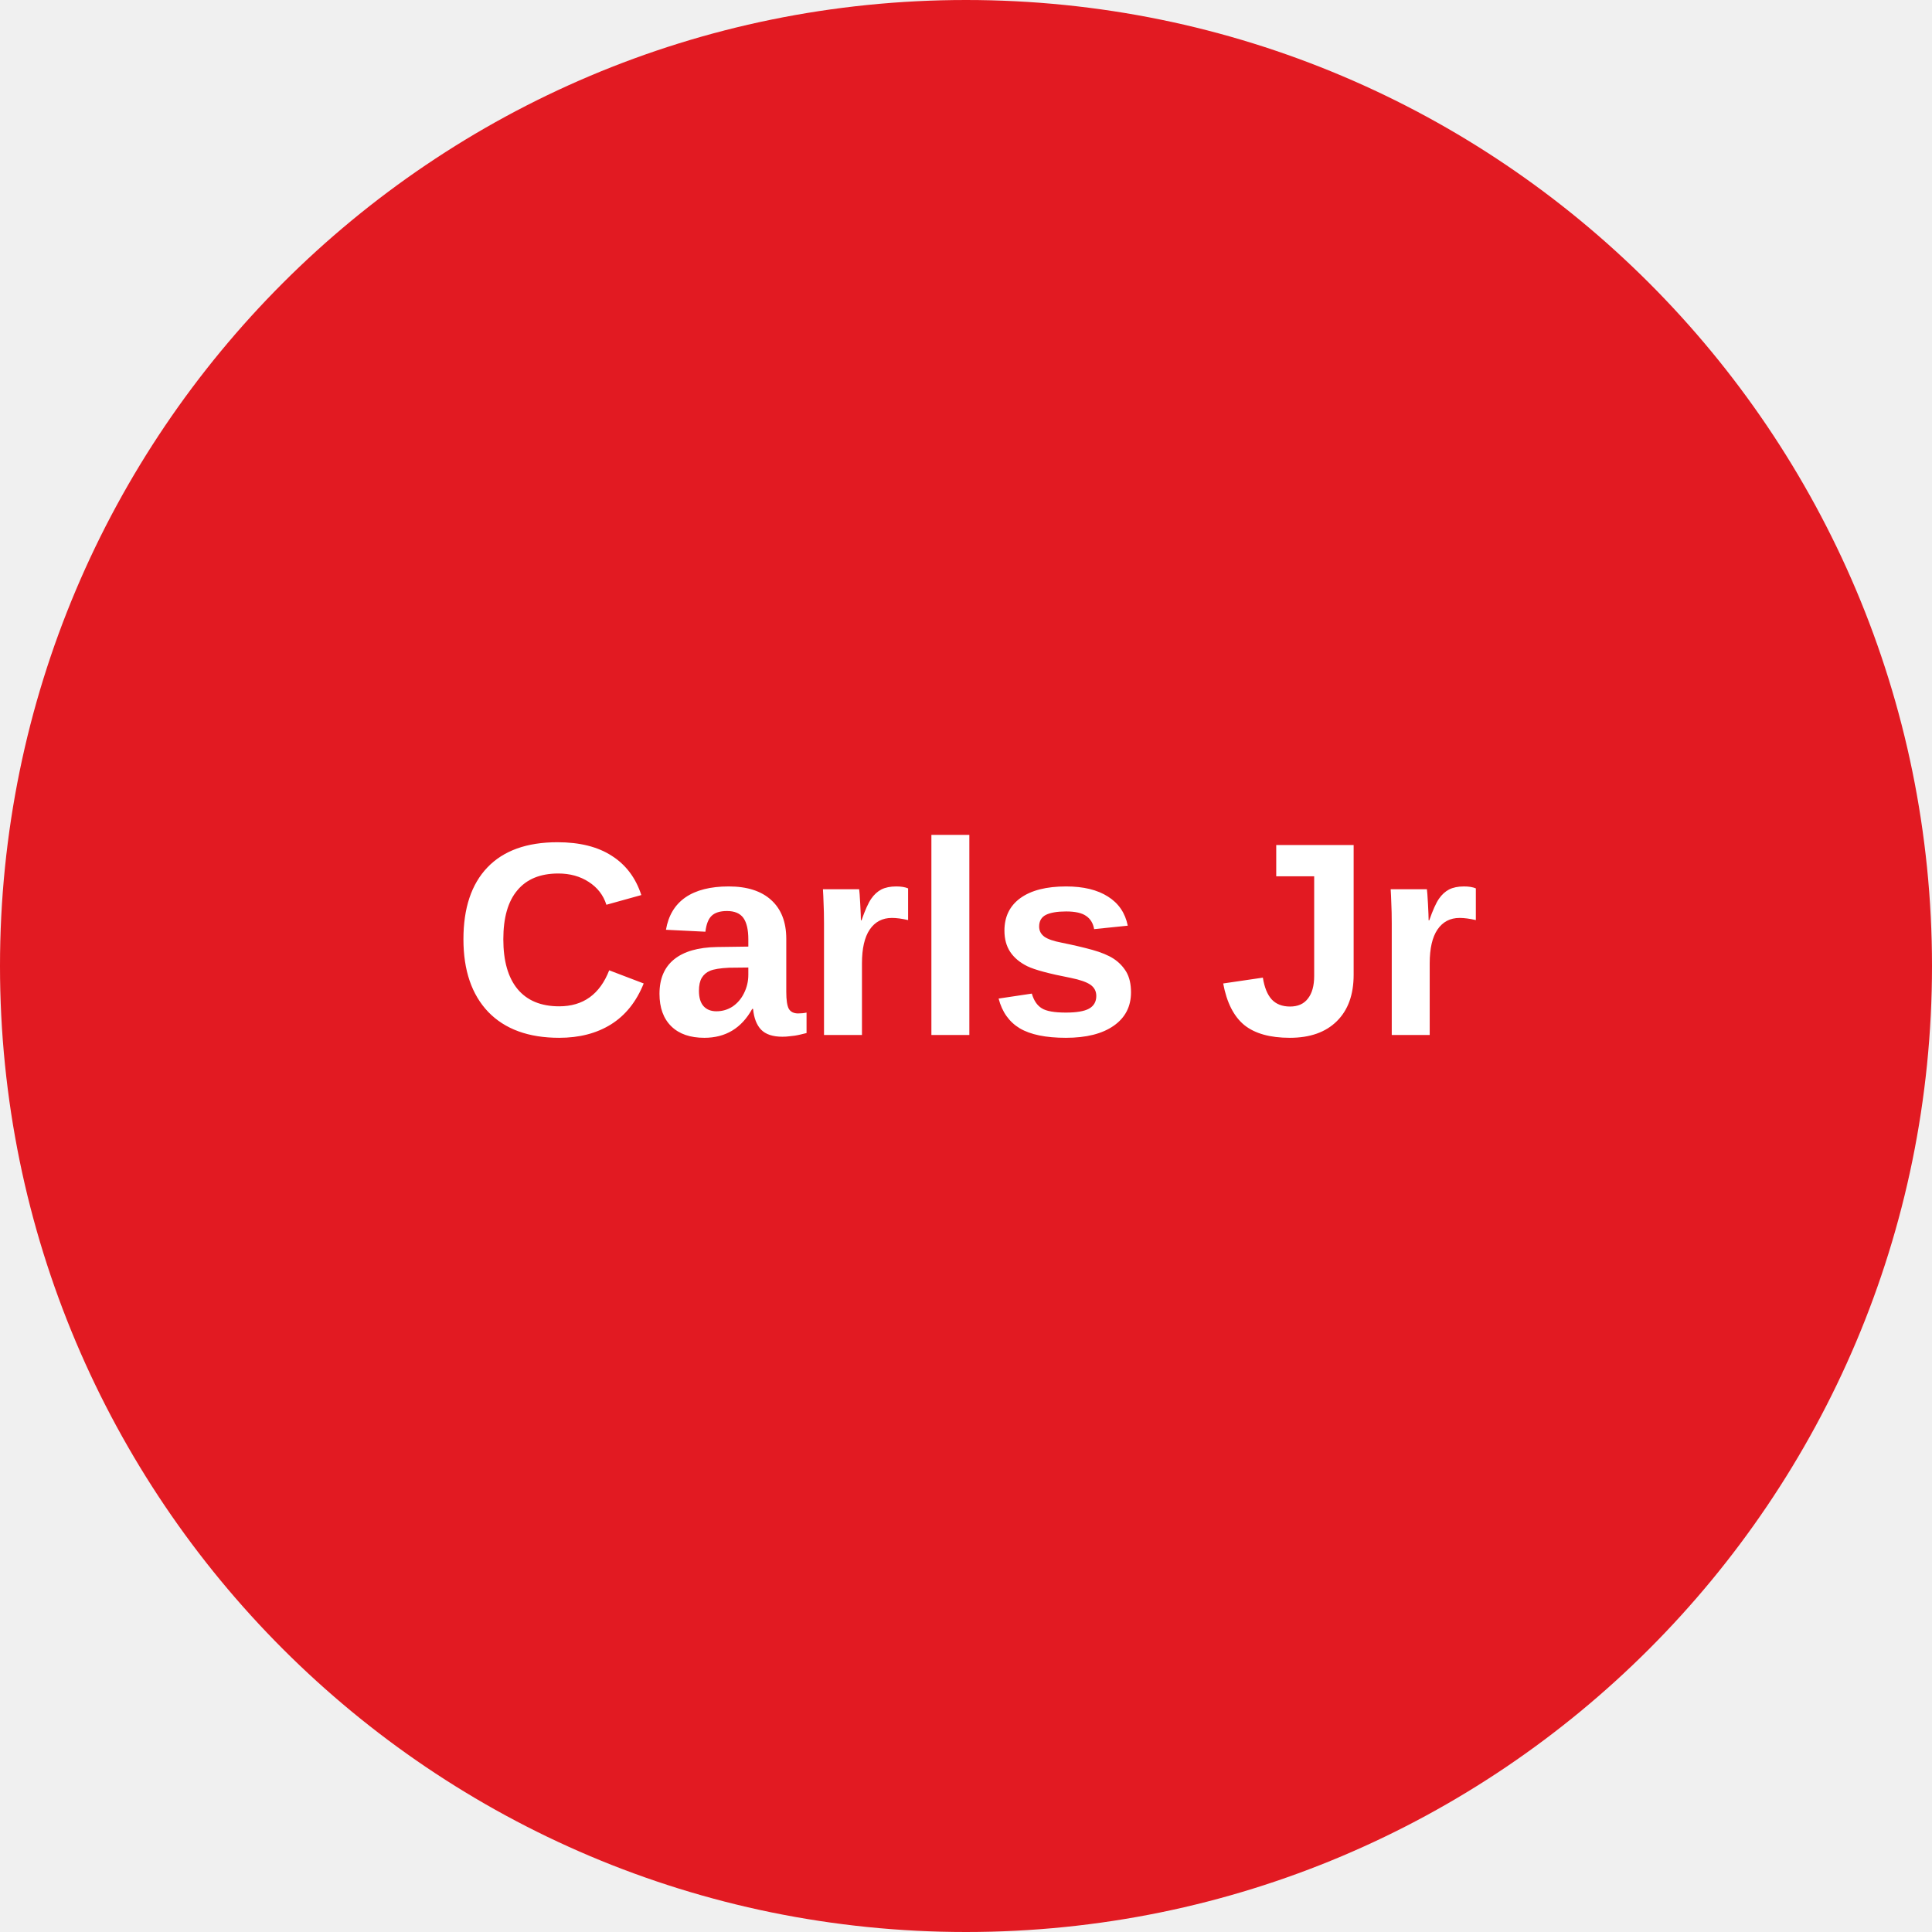
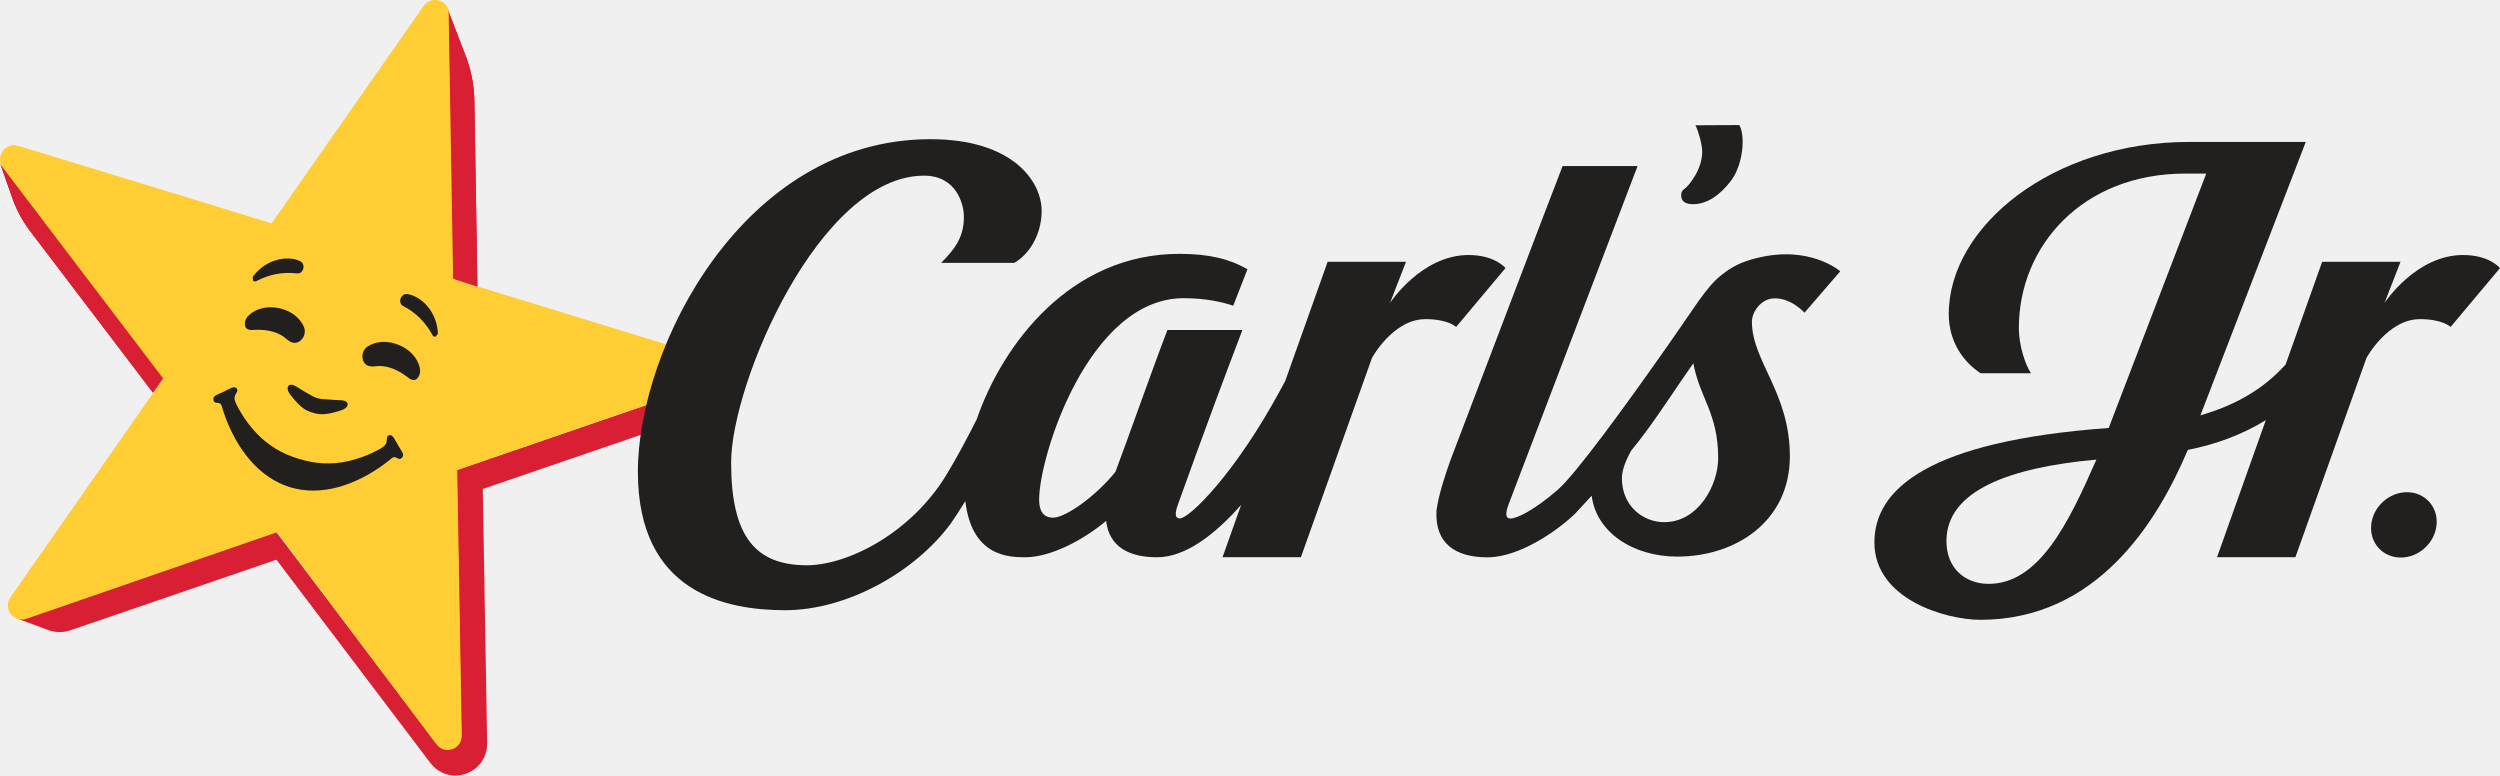
- <svg xmlns="http://www.w3.org/2000/svg" viewBox="0 0 140 140">
-   <circle cx="70" cy="70" r="70" fill="#E21A22" />
-   <text x="70" y="75" font-family="Arial, sans-serif" font-size="20" font-weight="bold" fill="white" text-anchor="middle">Carls Jr</text>
+ <svg xmlns="http://www.w3.org/2000/svg" version="1.1" id="svg2" xml:space="preserve" width="2654.666" height="823.493" viewBox="0 0 2654.666 823.493">
+   <defs id="defs6">
+     <clipPath clipPathUnits="userSpaceOnUse" id="clipPath16">
+       <path d="M 0,617.62 H 1991 V 0 H 0 Z" id="path14" />
+     </clipPath>
+   </defs>
+   <g id="g8" transform="matrix(1.333333,0,0,-1.333333,0,823.4933)">
+     <g id="g10">
+       <g id="g12" clip-path="url(#clipPath16)">
+         <g id="g18" transform="translate(1022.588,790.517)">
+           <path d="m 0,0 134.518,46.069 c 3.97,1.36 6.656,5.049 6.714,9.226 l 0.222,15.841 c -0.049,-3.295 -1.934,-6.566 -5.72,-7.862 l -151.468,-51.829 2.747,-159.472 c 0.141,-8.192 -10.339,-11.778 -15.294,-5.232 l -96.422,127.374 -151.541,-51.964 c -1.619,-0.555 -3.18,-0.591 -4.611,-0.277 l -1.061,0.285 19.48,-7.228 c 4.35,-1.633 9.139,-1.703 13.535,-0.197 l 124.346,42.592 92.688,-122.347 c 11.315,-15.131 34.772,-6.979 34.503,11.877 z" style="fill:#da1a32;fill-opacity:1;fill-rule:evenodd;stroke:none" id="path20" />
+         </g>
+         <g id="g22" transform="translate(384.4814,228.2077)">
+           <path d="m 0,0 177.485,60.807 c 5.237,1.795 8.781,6.664 8.858,12.177 l 0.293,20.908 c -0.064,-4.349 -2.552,-8.666 -7.546,-10.376 l -199.85,-68.41 3.624,-210.487 c 0.187,-10.813 -13.64,-15.546 -20.178,-6.907 l -127.22,168.122 -199.946,-68.587 c -2.136,-0.732 -4.196,-0.78 -6.083,-0.366 l -1.401,0.376 25.702,-9.54 c 5.741,-2.156 12.059,-2.247 17.86,-0.26 l 164.063,56.218 122.294,-161.488 c 14.928,-19.971 45.878,-9.211 45.523,15.677 z" style="fill:#d81f33;fill-opacity:1;fill-rule:evenodd;stroke:none" id="path24" />
+         </g>
+         <g id="g26" transform="translate(357.3425,606.2454)">
+           <path d="m 0,0 3.53,-210.621 19.351,-6.29 -2.434,148.296 c -0.228,12.913 -2.841,25.652 -7.696,37.498 L -0.59,3.556 C -0.237,2.468 -0.022,1.284 0,0" style="fill:#d81f33;fill-opacity:1;fill-rule:evenodd;stroke:none" id="path28" />
+         </g>
+         <g id="g30" transform="translate(1.649,484.8384)">
+           <path d="m 0,0 c -0.743,0.962 -1.269,1.975 -1.649,3.003 l 8.852,-25.244 c 3.436,-10.605 8.655,-20.561 15.439,-29.443 l 97.539,-128.254 8.041,11.395 z" style="fill:#d81f33;fill-opacity:1;fill-rule:evenodd;stroke:none" id="path32" />
+         </g>
+         <g id="g34" transform="translate(563.2027,333.3476)">
+           <path d="m 0,0 -201.733,61.963 -3.748,211.27 c -0.193,10.863 -14.142,15.137 -20.362,6.238 L -346.854,106.414 c -26.025,8.108 -143.627,43.969 -201.866,61.714 -10.37,3.162 -18.688,-8.978 -12.183,-17.491 l 127.015,-168.788 -121.027,-173.318 c -6.218,-8.905 2.568,-20.58 12.821,-17.04 l 199.536,68.919 105.423,-140.28 21.536,-28.657 c 6.525,-8.682 20.323,-3.926 20.137,6.94 l -3.616,211.51 199.44,68.743 C 10.615,-17.801 10.367,-3.183 0,0" style="fill:#ffce34;fill-opacity:1;fill-rule:evenodd;stroke:none" id="path36" />
+         </g>
+         <g id="g38" transform="translate(357.3425,606.2454)">
+           <path d="m 0,0 3.53,-210.621 19.351,-6.29 -2.434,148.296 c -0.228,12.913 -2.841,25.652 -7.696,37.498 L -0.59,3.556 C -0.414,3.014 -0.271,2.45 -0.172,1.857 -0.07,1.263 -0.012,0.643 0,0" style="fill:#d81f33;fill-opacity:1;fill-rule:evenodd;stroke:none" id="path40" />
+         </g>
+         <g id="g42" transform="translate(1.6472,484.8419)">
+           <path d="m 0,0 c -0.374,0.486 -0.695,0.985 -0.969,1.491 -0.274,0.497 -0.492,1.001 -0.678,1.508 l 8.85,-25.241 c 3.436,-10.605 8.655,-20.561 15.439,-29.444 l 97.539,-128.255 8.042,11.393 z" style="fill:#d81f33;fill-opacity:1;fill-rule:evenodd;stroke:none" id="path44" />
+         </g>
+         <g id="g46" transform="translate(201.4769,394.1326)">
+           <path d="m 0,0 1.511,-0.737 0.875,0.226 c 10.674,5.559 21.377,7.615 32.715,6.254 2.584,-0.326 4.349,1.588 4.928,3.63 0.607,2.113 0.07,4.949 -2.528,6.169 C 27.194,20.405 9.841,16.988 -0.184,2.978 Z" style="fill:#221f1f;fill-opacity:1;fill-rule:nonzero;stroke:none" id="path48" />
+         </g>
+         <g id="g50" transform="translate(346.9333,349.4701)">
+           <path d="m 0,0 -1.666,0.241 -0.593,0.667 c -5.761,10.621 -13.485,18.32 -23.636,23.553 -2.33,1.191 -2.725,3.772 -2.076,5.786 0.678,2.098 2.697,4.155 5.535,3.701 C -11.183,32.189 1.299,19.597 1.807,2.354 Z" style="fill:#221f1f;fill-opacity:1;fill-rule:nonzero;stroke:none" id="path52" />
+         </g>
+         <g id="g54" transform="translate(231.6208,302.7486)">
+           <path d="m 0,0 c 7.991,-10.068 11.592,-12.011 17.367,-13.783 2.386,-0.738 4.645,-1.206 7.314,-1.22 3.671,-0.042 8.132,0.766 14.755,2.879 3.896,1.233 6.057,3.19 5.803,5.246 -0.212,1.659 -2.076,2.837 -4.745,2.964 -3.219,0.17 -5.125,0.255 -6.452,0.326 -3.036,0.142 -3.036,0.142 -8.726,0.624 l -0.593,0.057 c -1.271,0.113 -2.527,0.354 -3.812,0.723 -1.285,0.426 -2.457,0.922 -3.587,1.546 l -0.409,0.241 C 11.846,2.439 11.846,2.439 9.262,4.027 8.133,4.722 6.495,5.715 3.699,7.402 1.412,8.792 -0.777,8.877 -1.892,7.601 -3.248,6.041 -2.542,3.205 0,0" style="fill:#221f1f;fill-opacity:1;fill-rule:nonzero;stroke:none" id="path56" />
+         </g>
+         <g id="g58" transform="translate(222.3726,372.1744)">
+           <path d="m 0,0 c -9.277,2.014 -18.313,-0.085 -24.187,-5.601 -3.375,-3.191 -3.728,-7.19 -2.612,-9.558 0.791,-1.659 3.361,-2.439 5.506,-2.198 1.638,0.184 9.729,0.638 16.775,-1.531 7.059,-2.17 10.476,-5.829 11.451,-6.637 0.974,-0.808 3.543,-2.099 5.068,-2.113 1.652,-0.042 3.304,0.539 4.759,1.702 2.795,2.198 4.701,6.665 2.965,10.905 C 16.689,-7.643 9.318,-2.028 0,0" style="fill:#221f1f;fill-opacity:1;fill-rule:nonzero;stroke:none" id="path60" />
+         </g>
+         <g id="g62" transform="translate(317.384,342.9996)">
+           <path d="m 0,0 c 8.825,-3.531 15.15,-10.352 16.929,-18.222 1.031,-4.552 -0.918,-8.054 -3.163,-9.387 -1.567,-0.936 -4.137,-0.156 -5.775,1.262 -1.256,1.063 -7.709,5.984 -14.769,8.154 -7.045,2.169 -11.93,1.049 -13.173,0.935 -1.257,-0.127 -4.123,0.256 -5.394,1.078 -1.383,0.908 -2.428,2.297 -2.993,4.084 -1.087,3.403 -0.198,8.168 3.615,10.721 C -18.101,3.034 -8.853,3.559 0,0" style="fill:#221f1f;fill-opacity:1;fill-rule:nonzero;stroke:none" id="path64" />
+         </g>
+         <g id="g66" transform="translate(317.1324,262.8152)">
+           <path d="m 0,0 c -2.245,3.8 -4.293,9.373 -7.455,8.111 -1.977,-0.794 -1.384,-2.779 -1.794,-5.02 -0.31,-1.73 -1.016,-3.332 -4.475,-5.346 -2.612,-1.474 -5.027,-2.722 -7.3,-3.758 -5.888,-2.779 -12.298,-4.963 -19.09,-6.494 -12.721,-2.751 -25.09,-2.411 -39.209,1.928 -14.134,4.325 -24.568,10.99 -33.591,20.42 -4.772,5.077 -8.881,10.508 -12.199,16.123 -1.313,2.127 -2.626,4.509 -3.968,7.204 -1.751,3.616 -1.44,5.332 -0.734,6.934 0.918,2.099 2.513,3.417 1.313,5.19 -1.92,2.808 -6.721,-0.667 -10.702,-2.552 -5.902,-2.794 -8.656,-3.106 -7.823,-6.779 0.819,-3.573 5.168,-0.326 6.369,-4.282 h 0.013 c 3.064,-10.749 13.386,-40.386 37.572,-56.722 4.985,-3.36 10.548,-6.154 16.774,-8.111 l 0.099,-0.028 0.085,-0.029 c 6.241,-1.871 12.425,-2.68 18.426,-2.694 29.143,-0.042 54.205,18.732 62.733,25.922 3.205,2.595 4.998,-2.524 7.667,-0.028 C 5.45,-7.445 3.332,-5.63 0,0" style="fill:#221f1f;fill-opacity:1;fill-rule:nonzero;stroke:none" id="path68" />
+         </g>
+         <g id="g70" transform="translate(1348.451,455.0148)">
+           <path d="m 0,0 c 11.269,0 21.552,7.476 30.043,18.535 9.507,12.398 11.821,35.544 6.701,44.473 L 1.763,62.839 C 3.85,59.072 7.193,47.788 7.193,41.864 7.193,27.181 -3.851,14.204 -7.096,12.088 -9.549,10.508 -9.549,7.983 -9.549,6.968 -9.549,2.327 -6.376,0 0,0" style="fill:#221f1f;fill-opacity:1;fill-rule:nonzero;stroke:none" id="path72" />
+         </g>
+         <g id="g74" transform="translate(1916.932,225.6281)">
+           <path d="m 0,0 c -14.402,0 -27.153,-11.665 -28.507,-26.038 -1.368,-14.359 9.182,-26.01 23.556,-26.01 14.387,0 27.138,11.651 28.492,26.01 C 24.91,-11.665 14.358,0 0,0" style="fill:#221f1f;fill-opacity:1;fill-rule:nonzero;stroke:none" id="path76" />
+         </g>
+         <g id="g78" transform="translate(1582.414,152.6502)">
+           <path d="m 0,0 c -16.94,0.451 -32.272,11.863 -32.272,34.092 0,40.101 50.045,58.565 119.428,64.87 C 65.039,48.522 41.216,-1.129 0,0 m 379.134,261.878 c -37.52,0 -62.514,-38.17 -62.514,-38.17 l 12.722,32.753 h -62.401 l -29.113,-81.825 c -18.69,-20.663 -41.229,-32.696 -67.832,-40.453 l 83.897,217.728 h -27.885 l -0.155,0.028 h -64.658 c -109.57,0 -191.62,-67.677 -191.62,-137.047 0,-22.314 11.834,-38.365 25.418,-47.195 9.648,0 25.756,0.028 40.101,0.028 -4.246,6.051 -9.69,21.652 -9.69,35.996 0,65.223 50.553,123.012 132.518,123.012 h 16.729 c 0,0 -77.042,-200.887 -77.705,-202.607 C -46.321,113.773 -89.652,75.618 -89.652,33.062 c 0,-45.475 57.041,-61.71 84.377,-61.71 92.431,0 140.629,77.114 165.242,135.312 22.949,4.542 43.712,12.37 62.105,23.71 L 183.241,21.215 h 62.401 l 56.59,158.668 c 0,0 16.758,30.919 42.612,30.919 18.224,0 24.416,-6.206 24.416,-6.206 l 39.326,46.871 c 0,0 -8.266,10.411 -29.452,10.411" style="fill:#221f1f;fill-opacity:1;fill-rule:nonzero;stroke:none" id="path80" />
+         </g>
+         <g id="g82" transform="translate(1198.977,404.1177)">
+           <path d="m 0,0 c 0,0 -8.266,10.41 -29.451,10.41 -37.52,0 -62.514,-38.169 -62.514,-38.169 l 12.722,32.752 h -62.415 l -33.725,-94.829 c -1.553,-2.877 -3.047,-5.656 -4.444,-8.195 -35.348,-65.208 -71.711,-101.36 -79.624,-101.36 -3.766,0 -4.118,3.992 -1.255,11.538 2.877,7.546 19.112,54.418 51.187,138.569 h -59.693 c -10.367,-26.587 -32.329,-88.933 -41.427,-112.996 -15.966,-19.747 -39.776,-36.49 -49.692,-36.49 -11.058,0 -11.058,11.058 -11.058,14.585 0,34.388 39.523,160.206 115.056,160.206 17.476,0 30.466,-2.962 39.508,-5.981 l 11.327,29.072 c -14.077,8.053 -30.383,12.229 -54.193,12.229 -86.535,0 -140.642,-71.471 -161.504,-131.954 -6.234,-12.385 -15.29,-29.677 -24.317,-44.446 -28.239,-46.265 -78.947,-72.19 -112.32,-71.626 -39.381,0.649 -58.875,22.723 -58.875,81.796 0,63.135 70.455,228.49 153.619,228.49 26.053,0 31.752,-23.005 31.752,-32.597 0,-15.487 -6.052,-24.769 -18.111,-36.843 h 58.268 c 10.861,6.108 21.764,21.44 21.764,41.371 0,23.682 -23.104,57.126 -88.595,57.126 -149.134,0 -232.876,-165.778 -232.961,-264.797 -0.085,-96.762 70.568,-110.331 117.313,-110.331 49.326,0 103.349,30.425 131.743,68.848 4.132,5.966 8.054,12.059 11.735,18.069 5.092,-43.854 34.163,-44.757 47.676,-44.757 19.564,0 45.362,12.949 64.474,29.001 2.201,-20.213 17.717,-29.001 40.426,-29.001 22.3,0 45.461,17.28 67.084,41.737 l -14.824,-41.68 h 62.401 l 56.59,158.669 c 0,0 16.757,30.919 42.612,30.919 18.224,0 24.416,-6.207 24.416,-6.207 z" style="fill:#221f1f;fill-opacity:1;fill-rule:nonzero;stroke:none" id="path84" />
+         </g>
+         <g id="g86" transform="translate(1325.261,201.755)">
+           <path d="m 0,0 c -16.164,0 -33.584,12.3 -33.584,35.08 0,7.391 4.273,16.361 7.362,21.862 4.275,5.233 8.224,10.269 11.792,15.135 13.457,18.308 26.659,38.889 37.746,54.461 C 28.451,98.792 43.091,86.845 43.091,51.032 43.091,29.649 27.463,0 0,0 M 73.785,210.35 C 61.964,207.332 54.615,203.933 46.153,197.162 39.876,192.338 34.543,185.991 27.294,175.878 20.848,166.582 11.708,153.154 2.863,140.529 -32.738,89.737 -70.935,37.647 -84.843,25.643 -103.8,9.324 -117.088,2.919 -122.475,2.919 c -3.78,0 -4.119,3.992 -1.242,11.553 2.878,7.532 70.54,184.989 102.616,269.155 h -59.693 c -9.62,-24.642 -70.526,-184.806 -89.343,-234.287 -4.006,-11.355 -9.479,-27.378 -11.101,-40.115 -1.438,-26.081 15.022,-37.224 40.61,-37.224 19.817,0 44.671,13.315 63.825,29.423 1.862,1.552 3.809,3.315 5.769,5.163 4.669,4.993 9.098,9.789 13.4,14.486 3.583,-29.085 32.809,-48.479 68.213,-48.479 46.449,0 89.611,27.984 89.611,79.905 0,50.638 -30.228,75.787 -30.228,107.059 0,8.293 7.405,17.744 16.333,18.591 14.191,1.368 25.559,-11.299 25.559,-11.299 l 28.464,32.95 c 0,0 -24.006,21.186 -66.533,10.55" style="fill:#221f1f;fill-opacity:1;fill-rule:nonzero;stroke:none" id="path88" />
+         </g>
+       </g>
+     </g>
+   </g>
</svg>
